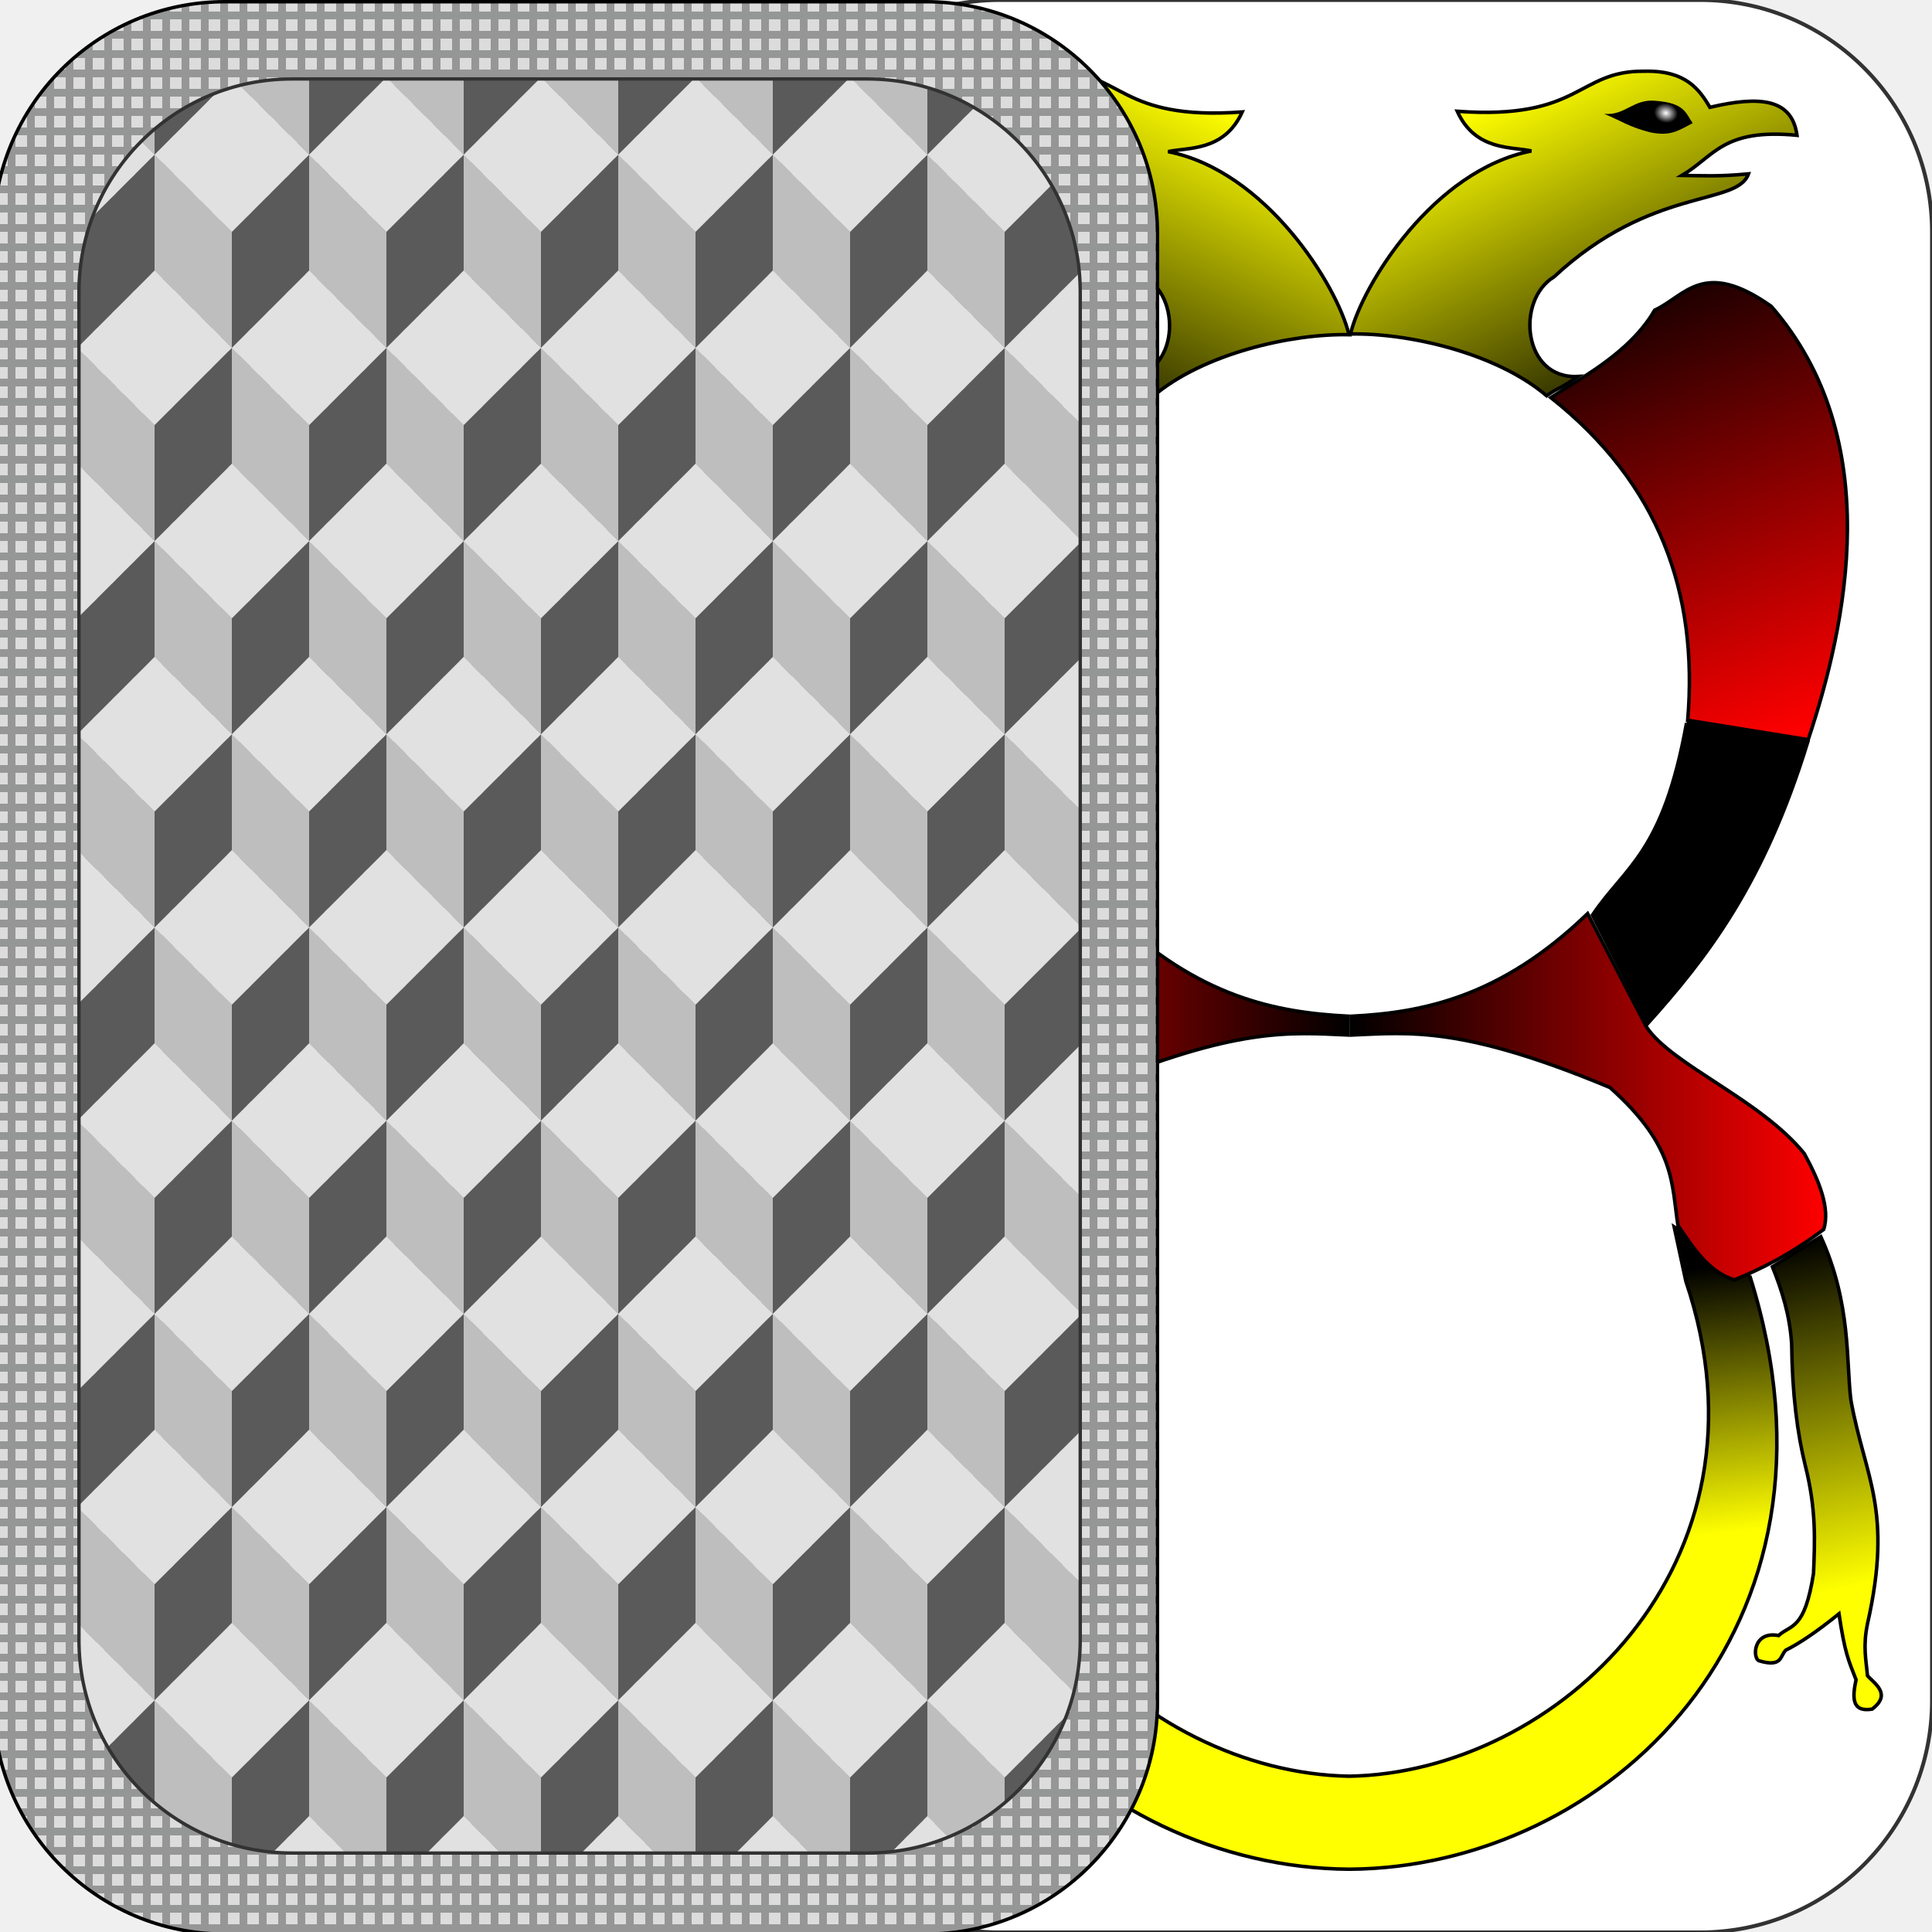
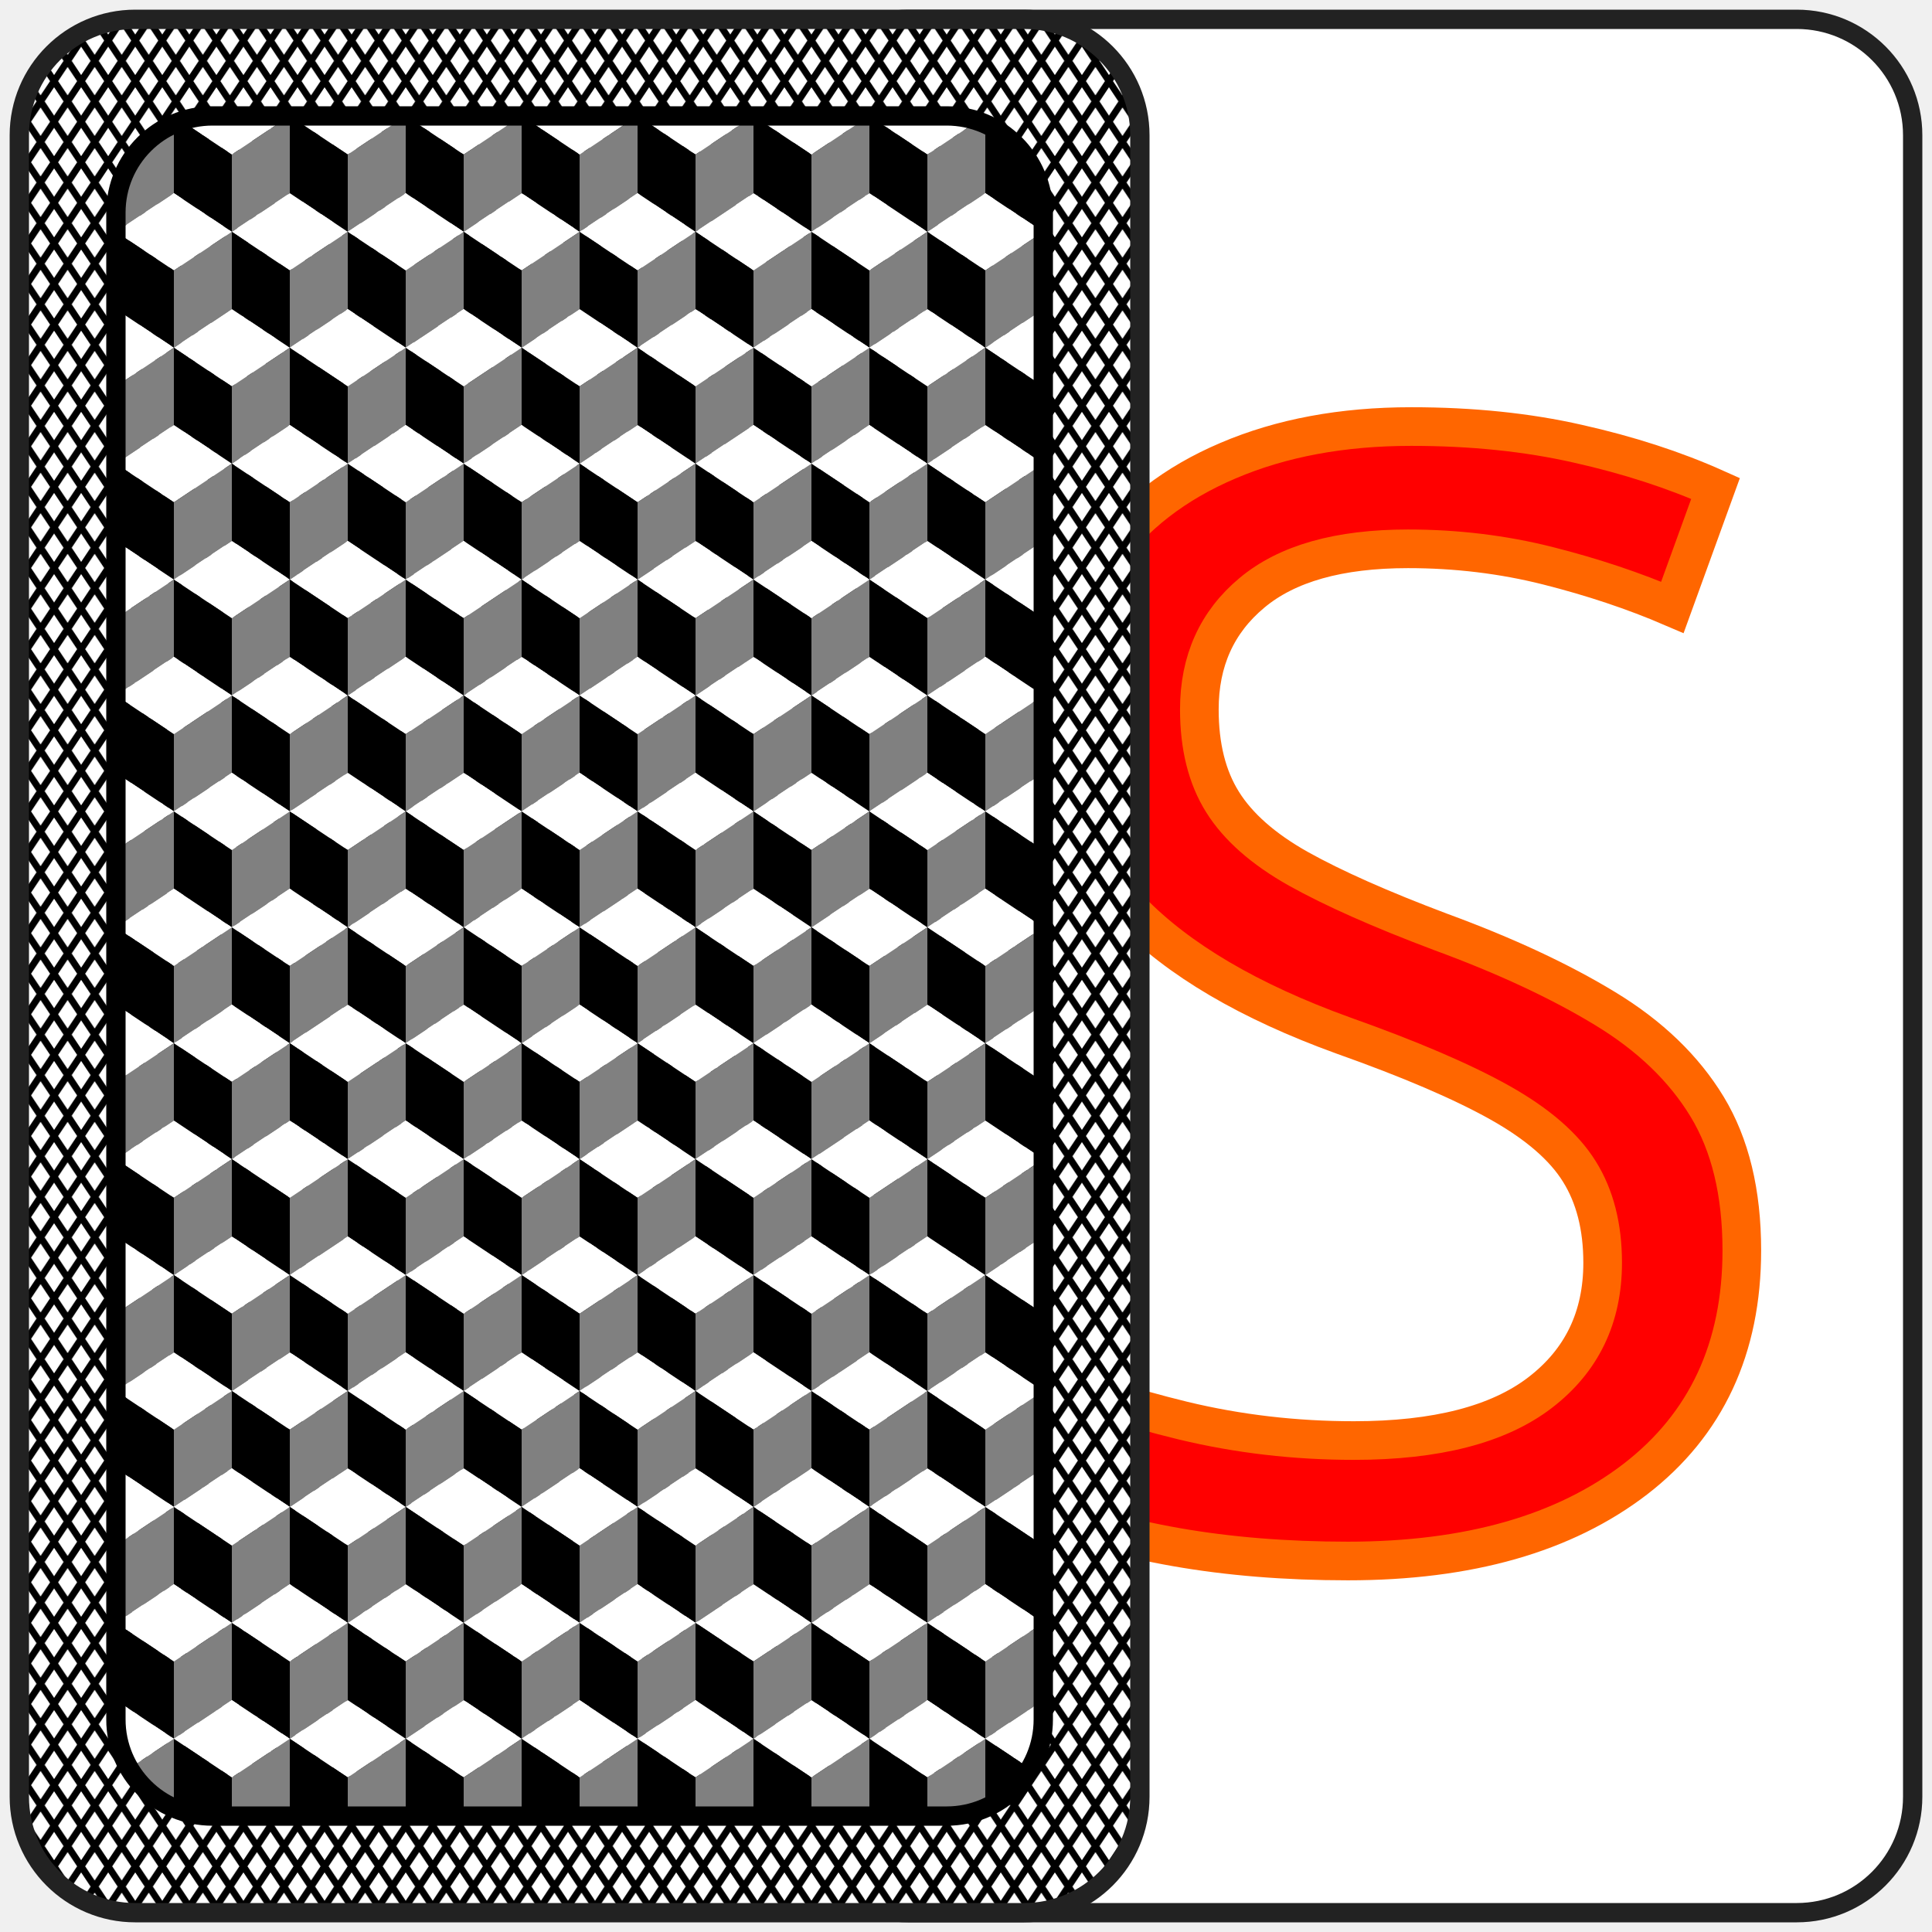
- <svg xmlns="http://www.w3.org/2000/svg" xmlns:xlink="http://www.w3.org/1999/xlink" width="500" height="500" id="svg2" version="1.1">
-   <defs id="defs4">
-     <linearGradient id="linearGradient3907">
-       <stop style="stop-color:#000000;stop-opacity:1;" offset="0" id="stop3909" />
-       <stop style="stop-color:#ff0000;stop-opacity:1;" offset="1" id="stop3911" />
-     </linearGradient>
-     <linearGradient id="linearGradient3896">
-       <stop style="stop-color:#ffffff;stop-opacity:1;" offset="0" id="stop3899" />
-       <stop style="stop-color:#000000;stop-opacity:1;" offset="1" id="stop3901" />
-     </linearGradient>
-     <linearGradient id="linearGradient4597">
-       <stop id="stop3894" offset="0" style="stop-color:#008fe4;stop-opacity:1;" />
-       <stop id="stop3882" offset="0.2" style="stop-color:#008fe4;stop-opacity:1;" />
-       <stop style="stop-color:#0073e4;stop-opacity:1;" offset="0.3" id="stop3884" />
-       <stop id="stop3886" offset="0.4" style="stop-color:#0073e4;stop-opacity:1;" />
-       <stop style="stop-color:#008fe4;stop-opacity:1;" offset="0.5" id="stop3890" />
-       <stop id="stop3896" offset="0.625" style="stop-color:#0081e4;stop-opacity:1;" />
-       <stop id="stop3892" offset="0.75" style="stop-color:#0073e4;stop-opacity:1;" />
-       <stop style="stop-color:#0073e4;stop-opacity:1;" offset="0.875" id="stop3898" />
-       <stop id="stop3902" offset="0.906" style="stop-color:#0073e4;stop-opacity:1;" />
-       <stop style="stop-color:#008fe4;stop-opacity:1;" offset="0.938" id="stop3904" />
-       <stop style="stop-color:#008fe4;stop-opacity:1;" offset="1" id="stop4601" />
-     </linearGradient>
-     <linearGradient id="linearGradient3883">
-       <stop style="stop-color:#00cfff;stop-opacity:1;" offset="0" id="stop3885" />
-       <stop style="stop-color:#0086ff;stop-opacity:1;" offset="1" id="stop3887" />
-     </linearGradient>
-     <linearGradient id="linearGradient3867">
-       <stop style="stop-color:#0000ff;stop-opacity:1;" offset="0" id="stop3869" />
-       <stop style="stop-color:#ffff00;stop-opacity:1;" offset="1" id="stop3871" />
-     </linearGradient>
-     <pattern xlink:href="#pattern5548" id="pattern5553" patternTransform="matrix(0.5,0,0,0.4999997,0,-2.6171874e-6)" />
-     <pattern xlink:href="#pattern5539" id="pattern5548" patternTransform="matrix(0.5,0,0,0.4999997,95,462.3622)" />
-     <pattern patternUnits="userSpaceOnUse" width="40" height="100" patternTransform="translate(-4.2e-7,392.3622)" id="pattern4707">
-       <path id="path3854" d="M 4.2e-7,100 20,80 l 20,20 -20,0 z" style="fill:#e1e1e1;fill-opacity:1;stroke:none" />
-       <path id="path3850-4" d="m 20,50 0,30 20,20 0,-30 z" style="fill:#bebebe;fill-opacity:1;stroke:none" />
-       <path id="path3854-1" d="m 20,50 20,-20 0,20 0,20 z" style="fill:#e1e1e1;fill-opacity:1;stroke:none" />
-       <path id="path3852-8" d="M 20,50 4.2e-7,70 l 0,30 L 20,80 z" style="fill:#5a5a5a;fill-opacity:1;stroke:none" />
-       <path id="path3854-9" d="M 4.2e-7,50 2.1e-7,30 20,50 2.1e-7,70 z" style="fill:#e1e1e1;fill-opacity:1;stroke:none" />
-       <path id="path3850-8" d="M 0,0 0,30 20,50 20,20 z" style="fill:#bebebe;fill-opacity:1;stroke:none" />
-       <path id="path3852-2" d="M 40,0 20,20 20,50 40,30 z" style="fill:#5a5a5a;fill-opacity:1;stroke:none" />
-       <path id="path3854-6" d="M 0,0 20,0 40,0 20,20 z" style="fill:#e1e1e1;fill-opacity:1;stroke:none" />
+ <svg xmlns="http://www.w3.org/2000/svg" xmlns:xlink="http://www.w3.org/1999/xlink" width="100" height="100" viewBox="0 0 100 100">
+   <defs>
+     <pattern id="cross" width="2" height="3" patternUnits="userSpaceOnUse" patternTransform="scale(0.7 0.7)">
+       <rect x="0" y="0" width="2" height="3" style="fill: white" />
+       <line x1="0" y1="0" x2="2" y2="3" stroke="black" stroke-width="0.5" />
+       <line x1="2" y1="0" x2="0" y2="3" stroke="black" stroke-width="0.5" />
    </pattern>
-     <pattern patternUnits="userSpaceOnUse" width="20" height="20" patternTransform="translate(95,462.3622)" id="pattern5539">
-       <rect y="0" x="0" height="20" width="20" id="rect5537" style="fill:#adadae;fill-opacity:1;stroke:none" />
-       <rect ry="0" y="15" x="0" height="5" width="20" id="rect5483" style="fill:#414141;fill-opacity:1;stroke:none" />
-       <rect ry="0" y="5" x="0" height="5" width="20" id="rect5483-3" style="fill:#414141;fill-opacity:1;stroke:none" />
-       <rect transform="matrix(0,1,-1,0,0,0)" ry="0" y="-5" x="2.6171874e-06" height="5" width="20" id="rect5483-4" style="fill:#414141;fill-opacity:1;stroke:none" />
-       <rect transform="matrix(0,1,-1,0,0,0)" ry="0" y="-15" x="2.6171874e-06" height="5" width="20" id="rect5483-4-7" style="fill:#414141;fill-opacity:1;stroke:none" />
+     <pattern id="cubes" width="2" height="6" patternUnits="userSpaceOnUse" patternTransform="scale(3 2)">
+       <polygon points="0,0 2,0 1,1" style="fill: white" />
+       <polygon points="0,0 1,1 1,3 0,2" style="fill: black" />
+       <polygon points="2,0 1,1 1,3 2,2" style="fill: gray" />
+       <polygon points="0,2 1,3 0,4" style="fill: white" />
+       <polygon points="2,2 1,3 2,4" style="fill: white" />
+       <polygon points="0,4 1,3 1,5 0,6" style="fill: gray" />
+       <polygon points="2,4 1,3 1,5 2,6" style="fill: black" />
+       <polygon points="0,6 1,5 2,6" style="fill: white" />
    </pattern>
-     <pattern patternUnits="userSpaceOnUse" width="10" height="10" patternTransform="translate(95,462.3622)" id="pattern5550">
-       <rect id="rect5546" y="1.1368684e-13" x="0" height="10" width="10" style="fill:url(#pattern5553);stroke:none" />
-     </pattern>
-     <pattern patternUnits="userSpaceOnUse" width="10" height="10" patternTransform="translate(124,465.3622)" id="pattern5634">
-       <rect y="1.1368684e-13" x="0" height="10" width="10" id="rect5602-9" style="fill:#dcdcdc;fill-opacity:1;stroke:none" />
-       <rect ry="0" y="1.1368684e-13" x="0" height="10" width="2" id="rect5557-1" style="fill:#adadae;fill-opacity:1;stroke:none" />
-       <rect ry="0" y="1.1368684e-13" x="5" height="10" width="2" id="rect5557-5-5" style="fill:#adadae;fill-opacity:1;stroke:none" />
-       <rect transform="matrix(0,1,-1,0,0,0)" ry="0" y="-10" x="8" height="10" width="2" id="rect5557-8-5" style="fill:#adadae;fill-opacity:1;stroke:none" />
-       <rect transform="matrix(0,1,-1,0,0,0)" ry="0" y="-10" x="3" height="10" width="2" id="rect5557-8-7-1" style="fill:#adadae;fill-opacity:1;stroke:none" />
-     </pattern>
-     <pattern patternUnits="userSpaceOnUse" width="10" height="10" patternTransform="translate(142,467.3622)" id="pattern5673">
-       <rect y="1.1368684e-13" x="0" height="10" width="10" id="rect5602-2" style="fill:#dcdcdc;fill-opacity:1;stroke:none" />
-       <rect ry="0" y="1.1368684e-13" x="0" height="10" width="2" id="rect5557-53" style="fill:#969696;fill-opacity:1;stroke:none" />
-       <rect ry="0" y="1.1368684e-13" x="5" height="10" width="2" id="rect5557-5-6" style="fill:#969696;fill-opacity:1;stroke:none" />
-       <rect transform="matrix(0,1,-1,0,0,0)" ry="0" y="-10" x="8" height="10" width="2" id="rect5557-8-3" style="fill:#959696;fill-opacity:1;stroke:none" />
-       <rect transform="matrix(0,1,-1,0,0,0)" ry="0" y="-10" x="3" height="10" width="2" id="rect5557-8-7-5" style="fill:#969696;fill-opacity:1;stroke:none" />
-     </pattern>
-     <pattern patternUnits="userSpaceOnUse" width="10" height="10" patternTransform="translate(142,467.3622)" id="pattern5673-0">
-       <rect y="1.1368684e-13" x="0" height="10" width="10" id="rect5602-2-1" style="fill:#dcdcdc;fill-opacity:1;stroke:none" />
-       <rect ry="0" y="1.1368684e-13" x="0" height="10" width="2" id="rect5557-53-9" style="fill:#969696;fill-opacity:1;stroke:none" />
-       <rect ry="0" y="1.1368684e-13" x="5" height="10" width="2" id="rect5557-5-6-3" style="fill:#969696;fill-opacity:1;stroke:none" />
-       <rect transform="matrix(0,1,-1,0,0,0)" ry="0" y="-10" x="8" height="10" width="2" id="rect5557-8-3-8" style="fill:#959696;fill-opacity:1;stroke:none" />
-       <rect transform="matrix(0,1,-1,0,0,0)" ry="0" y="-10" x="3" height="10" width="2" id="rect5557-8-7-5-1" style="fill:#969696;fill-opacity:1;stroke:none" />
-     </pattern>
-     <radialGradient gradientUnits="userSpaceOnUse" gradientTransform="matrix(1,0,0,0.177966,0,108.7434)" r="29.037" fy="132.286" fx="61.519" cy="132.286" cx="61.519" id="radialGradient2801" xlink:href="#linearGradient2795" />
-     <linearGradient y2="76.313" x2="26.67" y1="76.176" x1="172.942" gradientTransform="matrix(0.562541,0,0,0.567972,-11.5974,-7.60954)" gradientUnits="userSpaceOnUse" id="linearGradient2258" xlink:href="#linearGradient4689" />
-     <linearGradient y2="144.757" x2="-65.309" y1="144.757" x1="224.24" gradientTransform="matrix(0.562541,0,0,0.567972,-11.5974,-7.60954)" gradientUnits="userSpaceOnUse" id="linearGradient2255" xlink:href="#linearGradient4671" />
-     <linearGradient y2="144.757" x2="-65.309" y1="144.757" x1="224.24" gradientTransform="translate(100.2702,99.61116)" gradientUnits="userSpaceOnUse" id="linearGradient2250" xlink:href="#linearGradient4671" />
-     <linearGradient y2="76.313" x2="26.67" y1="77.476" x1="172.942" gradientTransform="translate(100.2702,99.61116)" gradientUnits="userSpaceOnUse" id="linearGradient2248" xlink:href="#linearGradient4689" />
-     <linearGradient y2="144.757" x2="-65.309" y1="144.757" x1="224.24" gradientTransform="translate(100.2702,99.61116)" gradientUnits="userSpaceOnUse" id="linearGradient2589" xlink:href="#linearGradient4671" />
-     <linearGradient y2="76.313" x2="26.67" y1="77.476" x1="172.942" gradientTransform="translate(100.2702,99.61116)" gradientUnits="userSpaceOnUse" id="linearGradient2587" xlink:href="#linearGradient4689" />
-     <linearGradient gradientTransform="translate(100.2702,99.61116)" gradientUnits="userSpaceOnUse" xlink:href="#linearGradient4689" id="linearGradient2990" y2="76.313" x2="26.67" y1="77.476" x1="172.942" />
-     <linearGradient gradientTransform="translate(100.2702,99.61116)" gradientUnits="userSpaceOnUse" xlink:href="#linearGradient4671" id="linearGradient2987" y2="144.757" x2="-65.309" y1="144.757" x1="224.24" />
-     <linearGradient id="linearGradient4689">
-       <stop id="stop4691" offset="0" style="stop-color:#5a9fd4;stop-opacity:1;" />
-       <stop id="stop4693" offset="1" style="stop-color:#306998;stop-opacity:1;" />
-     </linearGradient>
-     <linearGradient id="linearGradient4671">
-       <stop id="stop4673" offset="0" style="stop-color:#ffff00;stop-opacity:1;" />
-       <stop id="stop4675" offset="1" style="stop-color:#000000;stop-opacity:1;" />
-     </linearGradient>
-     <linearGradient id="linearGradient3236">
-       <stop id="stop3244" offset="0" style="stop-color:#f4f4f4;stop-opacity:1" />
-       <stop id="stop3240" offset="1" style="stop-color:white;stop-opacity:1" />
-     </linearGradient>
-     <linearGradient id="linearGradient3676">
-       <stop id="stop3678" offset="0" style="stop-color:#b2b2b2;stop-opacity:0.5;" />
-       <stop id="stop3680" offset="1" style="stop-color:#b3b3b3;stop-opacity:0;" />
-     </linearGradient>
-     <linearGradient id="linearGradient2787">
-       <stop id="stop2789" offset="0" style="stop-color:#7f7f7f;stop-opacity:0.5;" />
-       <stop id="stop2791" offset="1" style="stop-color:#7f7f7f;stop-opacity:0;" />
-     </linearGradient>
-     <linearGradient id="linearGradient2795">
-       <stop id="stop2797" offset="0" style="stop-color:#b8b8b8;stop-opacity:0.498;" />
-       <stop id="stop2799" offset="1" style="stop-color:#7f7f7f;stop-opacity:0;" />
-     </linearGradient>
-     <linearGradient xlink:href="#linearGradient4671" id="linearGradient3901" x1="357.293" y1="1204.727" x2="402.411" y2="1300.821" gradientUnits="userSpaceOnUse" />
-     <radialGradient xlink:href="#linearGradient3896" id="radialGradient3903" cx="411.731" cy="1204.833" fx="411.731" fy="1204.833" r="12.598" gradientTransform="matrix(0.2640056,0.05300576,-0.04340755,0.2161998,347.3104,927.2476)" gradientUnits="userSpaceOnUse" />
-     <linearGradient xlink:href="#linearGradient3907" id="linearGradient3913" x1="387.684" y1="696.931" x2="444.085" y2="832.869" gradientUnits="userSpaceOnUse" />
-     <linearGradient xlink:href="#linearGradient3907" id="linearGradient3925" x1="313.831" y1="936.832" x2="449.619" y2="936.832" gradientUnits="userSpaceOnUse" />
-     <linearGradient xlink:href="#linearGradient4671" id="linearGradient3935" x1="430.75" y1="1059.57" x2="421.98" y2="984.57" gradientUnits="userSpaceOnUse" />
-     <linearGradient xlink:href="#linearGradient4671" id="linearGradient3945" x1="459.6" y1="1075.314" x2="437.261" y2="978.639" gradientUnits="userSpaceOnUse" />
-     <linearGradient id="linearGradient4671-3">
-       <stop id="stop4673-9" offset="0" style="stop-color:#ffff00;stop-opacity:1;" />
-       <stop id="stop4675-4" offset="1" style="stop-color:#000000;stop-opacity:1;" />
-     </linearGradient>
-     <linearGradient id="linearGradient3962">
-       <stop id="stop3964" offset="0" style="stop-color:#ffff00;stop-opacity:1;" />
-       <stop id="stop3966" offset="1" style="stop-color:#000000;stop-opacity:1;" />
-     </linearGradient>
-     <linearGradient id="linearGradient3907-6">
-       <stop style="stop-color:#000000;stop-opacity:1;" offset="0" id="stop3909-3" />
-       <stop style="stop-color:#ff0000;stop-opacity:1;" offset="1" id="stop3911-9" />
-     </linearGradient>
-     <linearGradient id="linearGradient3973">
-       <stop style="stop-color:#000000;stop-opacity:1;" offset="0" id="stop3975" />
-       <stop style="stop-color:#ff0000;stop-opacity:1;" offset="1" id="stop3977" />
-     </linearGradient>
-     <linearGradient xlink:href="#linearGradient4671-3" id="linearGradient3901-7" x1="357.293" y1="1204.727" x2="402.411" y2="1300.821" gradientUnits="userSpaceOnUse" />
-     <linearGradient id="linearGradient3980">
-       <stop id="stop3982" offset="0" style="stop-color:#ffff00;stop-opacity:1;" />
-       <stop id="stop3984" offset="1" style="stop-color:#000000;stop-opacity:1;" />
-     </linearGradient>
-     <linearGradient id="linearGradient3896-4">
-       <stop style="stop-color:#ffffff;stop-opacity:1;" offset="0" id="stop3899-3" />
-       <stop style="stop-color:#000000;stop-opacity:1;" offset="1" id="stop3901-7" />
-     </linearGradient>
-     <linearGradient id="linearGradient4671-7">
-       <stop id="stop4673-3" offset="0" style="stop-color:#ffff00;stop-opacity:1;" />
-       <stop id="stop4675-1" offset="1" style="stop-color:#000000;stop-opacity:1;" />
-     </linearGradient>
-     <linearGradient id="linearGradient3962-3">
-       <stop id="stop3964-3" offset="0" style="stop-color:#ffff00;stop-opacity:1;" />
-       <stop id="stop3966-0" offset="1" style="stop-color:#000000;stop-opacity:1;" />
-     </linearGradient>
-     <linearGradient id="linearGradient3907-4">
-       <stop style="stop-color:#000000;stop-opacity:1;" offset="0" id="stop3909-4" />
-       <stop style="stop-color:#ff0000;stop-opacity:1;" offset="1" id="stop3911-1" />
-     </linearGradient>
-     <linearGradient id="linearGradient3973-3">
-       <stop style="stop-color:#000000;stop-opacity:1;" offset="0" id="stop3975-5" />
-       <stop style="stop-color:#ff0000;stop-opacity:1;" offset="1" id="stop3977-6" />
-     </linearGradient>
-     <linearGradient xlink:href="#linearGradient4671-7" id="linearGradient3901-8" x1="357.293" y1="1204.727" x2="402.411" y2="1300.821" gradientUnits="userSpaceOnUse" />
-     <linearGradient id="linearGradient3980-2">
-       <stop id="stop3982-5" offset="0" style="stop-color:#ffff00;stop-opacity:1;" />
-       <stop id="stop3984-3" offset="1" style="stop-color:#000000;stop-opacity:1;" />
-     </linearGradient>
-     <linearGradient id="linearGradient3896-3">
-       <stop style="stop-color:#ffffff;stop-opacity:1;" offset="0" id="stop3899-5" />
-       <stop style="stop-color:#000000;stop-opacity:1;" offset="1" id="stop3901-2" />
-     </linearGradient>
-     <linearGradient id="linearGradient4671-7-0">
-       <stop id="stop4673-3-6" offset="0" style="stop-color:#ffff00;stop-opacity:1;" />
-       <stop id="stop4675-1-6" offset="1" style="stop-color:#000000;stop-opacity:1;" />
-     </linearGradient>
-     <linearGradient id="linearGradient3907-4-6">
-       <stop style="stop-color:#000000;stop-opacity:1;" offset="0" id="stop3909-4-9" />
-       <stop style="stop-color:#ff0000;stop-opacity:1;" offset="1" id="stop3911-1-6" />
-     </linearGradient>
-     <linearGradient id="linearGradient4158">
-       <stop id="stop4160" offset="0" style="stop-color:#ffff00;stop-opacity:1;" />
-       <stop id="stop4162" offset="1" style="stop-color:#000000;stop-opacity:1;" />
-     </linearGradient>
-     <linearGradient id="linearGradient4165">
-       <stop style="stop-color:#000000;stop-opacity:1;" offset="0" id="stop4167" />
-       <stop style="stop-color:#ff0000;stop-opacity:1;" offset="1" id="stop4169" />
-     </linearGradient>
-     <linearGradient id="linearGradient3896-3-2">
-       <stop style="stop-color:#ffffff;stop-opacity:1;" offset="0" id="stop3899-5-3" />
-       <stop style="stop-color:#000000;stop-opacity:1;" offset="1" id="stop3901-2-6" />
-     </linearGradient>
-     <linearGradient id="linearGradient4176">
-       <stop id="stop4178" offset="0" style="stop-color:#ffff00;stop-opacity:1;" />
-       <stop id="stop4180" offset="1" style="stop-color:#000000;stop-opacity:1;" />
-     </linearGradient>
-     <linearGradient id="linearGradient4671-3-9">
-       <stop id="stop4673-9-8" offset="0" style="stop-color:#ffff00;stop-opacity:1;" />
-       <stop id="stop4675-4-7" offset="1" style="stop-color:#000000;stop-opacity:1;" />
-     </linearGradient>
-     <linearGradient id="linearGradient3907-6-1">
-       <stop style="stop-color:#000000;stop-opacity:1;" offset="0" id="stop3909-3-7" />
-       <stop style="stop-color:#ff0000;stop-opacity:1;" offset="1" id="stop3911-9-4" />
-     </linearGradient>
-     <linearGradient id="linearGradient4191">
-       <stop id="stop4193" offset="0" style="stop-color:#ffff00;stop-opacity:1;" />
-       <stop id="stop4195" offset="1" style="stop-color:#000000;stop-opacity:1;" />
-     </linearGradient>
-     <linearGradient id="linearGradient4198">
-       <stop style="stop-color:#000000;stop-opacity:1;" offset="0" id="stop4200" />
-       <stop style="stop-color:#ff0000;stop-opacity:1;" offset="1" id="stop4202" />
-     </linearGradient>
-     <linearGradient id="linearGradient3896-4-0">
-       <stop style="stop-color:#ffffff;stop-opacity:1;" offset="0" id="stop3899-3-1" />
-       <stop style="stop-color:#000000;stop-opacity:1;" offset="1" id="stop3901-7-4" />
-     </linearGradient>
-     <linearGradient gradientTransform="matrix(-1,0,0,1,1181.919,168.1716)" y2="1300.821" x2="402.411" y1="1204.727" x1="357.293" gradientUnits="userSpaceOnUse" id="linearGradient3997-4" xlink:href="#linearGradient4671-3-9" />
-     <linearGradient id="linearGradient4209">
-       <stop id="stop4211" offset="0" style="stop-color:#ffff00;stop-opacity:1;" />
-       <stop id="stop4213" offset="1" style="stop-color:#000000;stop-opacity:1;" />
-     </linearGradient>
-     <linearGradient xlink:href="#linearGradient4671-3-9" id="linearGradient4382" gradientUnits="userSpaceOnUse" gradientTransform="matrix(-1,0,0,1,656.0689,-626.9474)" x1="357.293" y1="1204.727" x2="402.411" y2="1300.821" />
-     <radialGradient xlink:href="#linearGradient3896-4-0" id="radialGradient4384" gradientUnits="userSpaceOnUse" gradientTransform="matrix(-0.2640056,0.05300576,0.04340755,0.2161998,308.7585,300.3002)" cx="411.731" cy="1204.833" fx="411.731" fy="1204.833" r="12.598" />
-     <linearGradient xlink:href="#linearGradient3907-6-1" id="linearGradient4386" gradientUnits="userSpaceOnUse" gradientTransform="matrix(-1,0,0,1,656.0689,-74.5852)" x1="387.684" y1="696.931" x2="444.085" y2="832.869" />
-     <linearGradient xlink:href="#linearGradient4671-3-9" id="linearGradient4388" gradientUnits="userSpaceOnUse" gradientTransform="matrix(-1,0,0,1,656.0689,-74.5852)" x1="430.75" y1="1059.57" x2="421.98" y2="984.57" />
-     <linearGradient xlink:href="#linearGradient3907-6-1" id="linearGradient4390" gradientUnits="userSpaceOnUse" gradientTransform="matrix(-1,0,0,1,656.0689,-74.5852)" x1="313.831" y1="936.832" x2="449.619" y2="936.832" />
-     <linearGradient xlink:href="#linearGradient4671-3-9" id="linearGradient4392" gradientUnits="userSpaceOnUse" gradientTransform="matrix(-1,0,0,1,656.0689,-74.5852)" x1="459.6" y1="1075.314" x2="437.261" y2="978.639" />
-     <linearGradient xlink:href="#linearGradient4671-7-0" id="linearGradient4394" gradientUnits="userSpaceOnUse" gradientTransform="translate(28.41046,-627.1427)" x1="357.293" y1="1204.727" x2="402.411" y2="1300.821" />
-     <radialGradient xlink:href="#linearGradient3896-3-2" id="radialGradient4396" gradientUnits="userSpaceOnUse" gradientTransform="matrix(0.2640056,0.05300576,-0.04340755,0.2161998,375.7209,300.1049)" cx="411.731" cy="1204.833" fx="411.731" fy="1204.833" r="12.598" />
-     <linearGradient xlink:href="#linearGradient3907-4-6" id="linearGradient4398" gradientUnits="userSpaceOnUse" gradientTransform="translate(28.41046,-74.78051)" x1="387.684" y1="696.931" x2="444.085" y2="832.869" />
-     <linearGradient xlink:href="#linearGradient4671-7-0" id="linearGradient4400" gradientUnits="userSpaceOnUse" gradientTransform="translate(28.41046,-74.78051)" x1="430.75" y1="1059.57" x2="421.98" y2="984.57" />
-     <linearGradient xlink:href="#linearGradient3907-4-6" id="linearGradient4402" gradientUnits="userSpaceOnUse" gradientTransform="translate(28.41046,-74.78051)" x1="313.831" y1="936.832" x2="449.619" y2="936.832" />
-     <linearGradient xlink:href="#linearGradient4671-7-0" id="linearGradient4404" gradientUnits="userSpaceOnUse" gradientTransform="translate(28.41046,-74.78051)" x1="459.6" y1="1075.314" x2="437.261" y2="978.639" />
  </defs>
-   <g id="layer1" transform="translate(0,-552.3622)">
-     <rect style="fill:#ffffff;fill-opacity:1;fill-rule:evenodd;stroke:#323232;stroke-opacity:1" id="rect2987-8" width="301.268" height="500.1" x="198.732" y="552.362" ry="60.012" />
-     <g id="g4365" transform="matrix(0.910404,0,0,0.910404,37.73438,51.38676)">
-       <path id="path3185-2-2" d="m 342.025,645.42 c -3.321,-13.912 -23.57,-46.561 -51.413,-52.03 5.43,-1.273 15.893,0.099 21.068,-11.285 -35.235,2.556 -34.043,-11.593 -53.141,-11.379 -12.026,-0.323 -15.756,5.384 -18.695,10.253 -14.41,-3.391 -23.321,-2.373 -24.749,7.955 21.101,-2.031 23.498,5.987 32.704,11.402 -5.578,0.076 -10.433,0.375 -18.915,-0.442 3.288,9.255 27.497,3.449 55.294,29.287 10.975,6.674 8.805,29.194 -6.822,28.307 6.457,4.423 4.807,2.633 8.915,5.486 14.347,-12.226 39.513,-17.909 55.755,-17.553 z" style="fill:url(#linearGradient4382);fill-opacity:1;stroke:#000000;stroke-width:1px;stroke-linecap:butt;stroke-linejoin:miter;stroke-opacity:1" />
-       <path id="path3126-7-8" d="m 244.741,585.473 c 2.011,-2.774 2.14,-5.702 10.547,-6.348 6.348,-0.639 8.629,4.284 14.648,3.711 -5.049,2.038 -6.869,3.673 -13.184,5.274 -5.564,1.115 -7.684,-0.334 -12.012,-2.637 z" style="fill:url(#radialGradient4384);fill-opacity:1;stroke:none" />
-       <path id="path3905-0-6" d="m 246.168,755.214 -34.25,5.524 c -10.854,-32.524 -22.378,-85.434 10.496,-123.191 19.274,-13.595 24.316,-3.03 33.146,1.105 4.226,7.342 11.317,13.251 19.577,18.575 l 9.937,6.274 c -30.802,24.368 -41.965,55.567 -38.905,91.713 z" style="fill:url(#linearGradient4386);fill-opacity:1;stroke:#000000;stroke-width:1px;stroke-linecap:butt;stroke-linejoin:miter;stroke-opacity:1" />
-       <path id="path3915-0-8" d="m 246.499,756.03 -34.473,5.322 c 12.406,40.427 28.707,61.381 45.467,80.04 l 15.744,-30.798 c -9.407,-13.988 -20.043,-17.527 -26.738,-54.565 z" style="fill:#000000;fill-opacity:1;stroke:#000000;stroke-width:1px;stroke-linecap:butt;stroke-linejoin:miter;stroke-opacity:1" />
-       <path id="path3917-4-9" d="m 274.618,810.18 c 24.552,23.676 46.753,27.931 67.189,28.968 l -0.035,5.352 c -16.566,-0.734 -31.677,-2.333 -73.507,15.123 -18.782,16.703 -17.472,27.496 -19.335,39.222 -4.408,6.399 -8.586,13.104 -16.02,15.468 -7.653,-3.153 -15.694,-7.082 -25.412,-14.363 -1.829,-5.958 1.148,-13.518 5.524,-21.545 12.562,-15.457 37.506,-25.082 44.853,-35.974 z" style="fill:url(#linearGradient4390);fill-opacity:1;stroke:#000000;stroke-width:1px;stroke-linecap:butt;stroke-linejoin:miter;stroke-opacity:1" />
-       <path id="path3937-8-7" d="m 208.327,902.021 c -8.723,19.139 -7.144,35.577 -8.563,46.542 -3.995,22.053 -12.028,31.018 -4.696,63.529 1.324,6.416 0.386,10.247 0,14.708 -1.781,2.127 -7.087,5.197 -1.312,9.529 5.888,0.936 5.597,-3.39 4.558,-8.355 2.145,-5.561 3.176,-7.502 4.848,-18.749 6.22,5.02 11.233,8.43 15.109,10.325 1.7,1.607 0.897,5.002 7.596,3.038 1.904,-0.664 1.785,-8.57 -5.524,-7.182 -3.514,-3.204 -7.399,-1.397 -9.944,-17.678 -0.36,-9.078 -0.839,-18.036 2.348,-30.66 2.241,-9.128 3.706,-20.198 3.867,-34.527 0.514,-8.197 2.766,-15.236 5.471,-21.972 z" style="fill:url(#linearGradient4392);fill-opacity:1;stroke:#000000;stroke-width:1px;stroke-linecap:butt;stroke-linejoin:miter;stroke-opacity:1" />
-       <path id="path3185-8-7" d="m 342.454,645.225 c 3.321,-13.912 23.57,-46.561 51.413,-52.03 -5.43,-1.273 -15.893,0.099 -21.068,-11.285 35.235,2.556 34.043,-11.593 53.141,-11.379 12.026,-0.323 15.756,5.384 18.695,10.253 14.41,-3.391 23.321,-2.373 24.749,7.955 -21.101,-2.031 -23.498,5.987 -32.704,11.402 5.578,0.076 10.433,0.375 18.915,-0.442 -3.288,9.255 -27.497,3.449 -55.294,29.287 -10.975,6.674 -8.805,29.194 6.822,28.307 -6.457,4.423 -4.807,2.633 -8.915,5.486 -14.347,-12.226 -39.513,-17.909 -55.755,-17.553 z" style="fill:url(#linearGradient4394);fill-opacity:1;stroke:#000000;stroke-width:1px;stroke-linecap:butt;stroke-linejoin:miter;stroke-opacity:1" />
-       <path id="path3126-3-7" d="m 439.739,585.278 c -2.011,-2.774 -2.14,-5.702 -10.547,-6.348 -6.348,-0.639 -8.629,4.284 -14.648,3.711 5.049,2.038 6.869,3.673 13.184,5.274 5.564,1.115 7.684,-0.334 12.012,-2.637 z" style="fill:url(#radialGradient4396);fill-opacity:1;stroke:none" />
-       <path id="path3905-9-2" d="m 438.311,755.019 34.25,5.524 c 10.854,-32.524 22.378,-85.434 -10.496,-123.191 -19.274,-13.595 -24.316,-3.03 -33.146,1.105 -4.226,7.342 -11.317,13.251 -19.577,18.575 l -9.937,6.274 c 30.802,24.368 41.965,55.567 38.905,91.713 z" style="fill:url(#linearGradient4398);fill-opacity:1;stroke:#000000;stroke-width:1px;stroke-linecap:butt;stroke-linejoin:miter;stroke-opacity:1" />
-       <path id="path3915-6-3" d="m 437.981,755.835 34.473,5.322 c -12.406,40.427 -28.707,61.381 -45.467,80.04 l -15.744,-30.798 c 9.407,-13.988 20.043,-17.527 26.738,-54.565 z" style="fill:#000000;fill-opacity:1;stroke:#000000;stroke-width:1px;stroke-linecap:butt;stroke-linejoin:miter;stroke-opacity:1" />
-       <path id="path3927-3-3" d="m 455.95,912.915 -21.484,-13.867 3.32,15.43 C 465.075,995.242 400.726,1054.237 342.074,1055.197 283.421,1054.231 218.877,995.431 246.166,914.667 l 3.848,-15.424 -22.012,13.861 c -31.948,100.981 40.914,168.124 114.169,168.533 72.705,-0.453 145.727,-67.742 113.778,-168.723 z" style="fill:url(#linearGradient4400);fill-opacity:1;stroke:#000000;stroke-width:1px;stroke-linecap:butt;stroke-linejoin:miter;stroke-opacity:1" />
-       <path id="path3917-8-6" d="m 409.861,809.985 c -24.552,23.676 -46.65,28.138 -67.085,29.175 l -0.035,5.352 c 16.566,-0.734 31.643,-2.541 73.473,14.915 18.782,16.703 17.472,27.496 19.335,39.222 4.408,6.399 8.586,13.104 16.02,15.468 7.653,-3.153 15.694,-7.082 25.412,-14.363 1.829,-5.958 -1.148,-13.518 -5.524,-21.545 -12.562,-15.457 -37.506,-25.082 -44.853,-35.974 z" style="fill:url(#linearGradient4402);fill-opacity:1;stroke:#000000;stroke-width:1px;stroke-linecap:butt;stroke-linejoin:miter;stroke-opacity:1" />
-       <path id="path3937-2-6" d="m 476.153,901.826 c 8.723,19.139 7.144,35.577 8.563,46.542 3.995,22.053 12.028,31.018 4.696,63.529 -1.324,6.416 -0.386,10.247 0,14.708 1.781,2.127 7.087,5.197 1.312,9.529 -5.888,0.936 -5.598,-3.39 -4.558,-8.355 -2.145,-5.561 -3.176,-7.502 -4.848,-18.749 -6.22,5.02 -11.233,8.43 -15.109,10.325 -1.7,1.607 -0.897,5.002 -7.596,3.038 -1.904,-0.664 -1.785,-8.57 5.524,-7.182 3.514,-3.204 7.399,-1.397 9.944,-17.678 0.36,-9.078 0.839,-18.036 -2.348,-30.66 -2.241,-9.128 -3.706,-20.198 -3.867,-34.527 -0.514,-8.197 -2.766,-15.236 -5.471,-21.972 z" style="fill:url(#linearGradient4404);fill-opacity:1;stroke:#000000;stroke-width:1px;stroke-linecap:butt;stroke-linejoin:miter;stroke-opacity:1" />
-     </g>
-     <rect style="fill:url(#pattern5673);fill-opacity:1;fill-rule:evenodd;stroke:#000000;stroke-width:0.89px;stroke-linecap:butt;stroke-linejoin:miter;stroke-opacity:1" id="rect2987" width="301.268" height="500.1" x="-1.714" y="552.806" ry="60.012" />
-     <rect ry="55.095" y="572.798" x="20.436" height="459.128" width="259.128" id="rect4719" style="fill:url(#pattern4707);fill-opacity:1;stroke:#323232;stroke-width:0.872;stroke-opacity:1;stroke-miterlimit:4;stroke-dasharray:none;stroke-linejoin:round" />
-   </g>
+   <defs>
+     <symbol id="card">
+       <rect x="1" y="1" width="58" height="98" rx="6" ry="6" style="fill: white; stroke: #222; stroke-width:1" />
+       <text x="10" y="80" font-family="sans-serif" font-size="80" style="fill: red; stroke: #f60; stroke-width:2">
+                 S
+             </text>
+     </symbol>
+   </defs>
+   <use x="40" y="0" xlink:href="#card" />
+   <rect x="1" y="1" width="58" height="98" rx="6" ry="6" style="fill: url(#cross); stroke: #222; stroke-width:1" />
+   <rect x="6" y="6" width="48" height="88" rx="5" ry="5" style="fill: url(#cubes); stroke: black; stroke-width:1" />
</svg>
